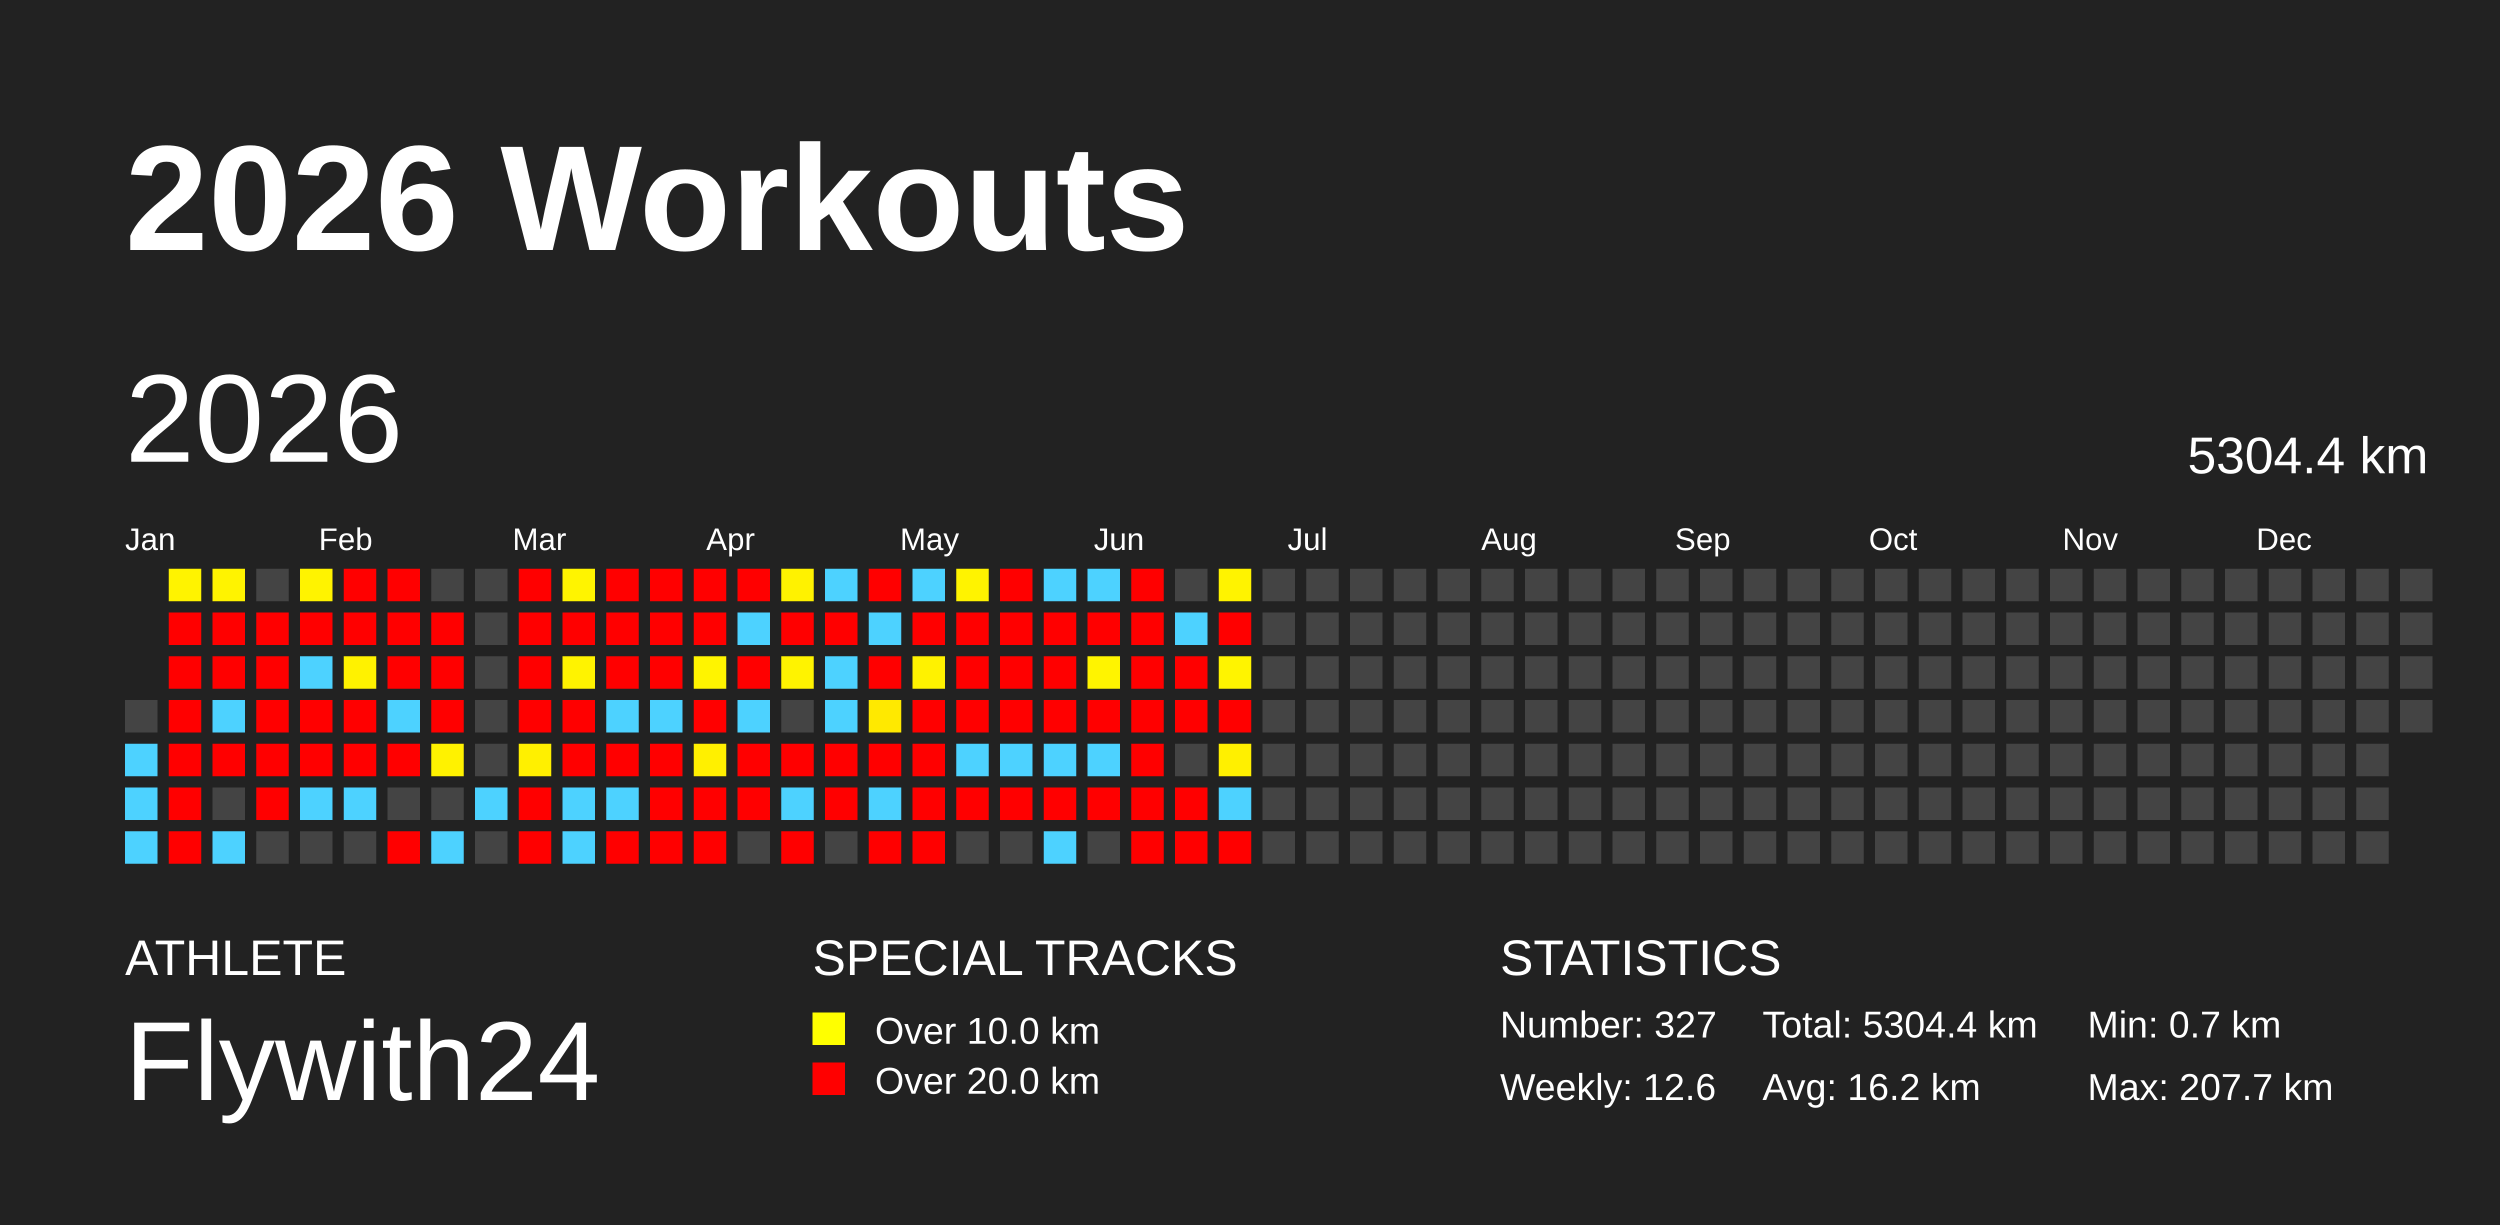
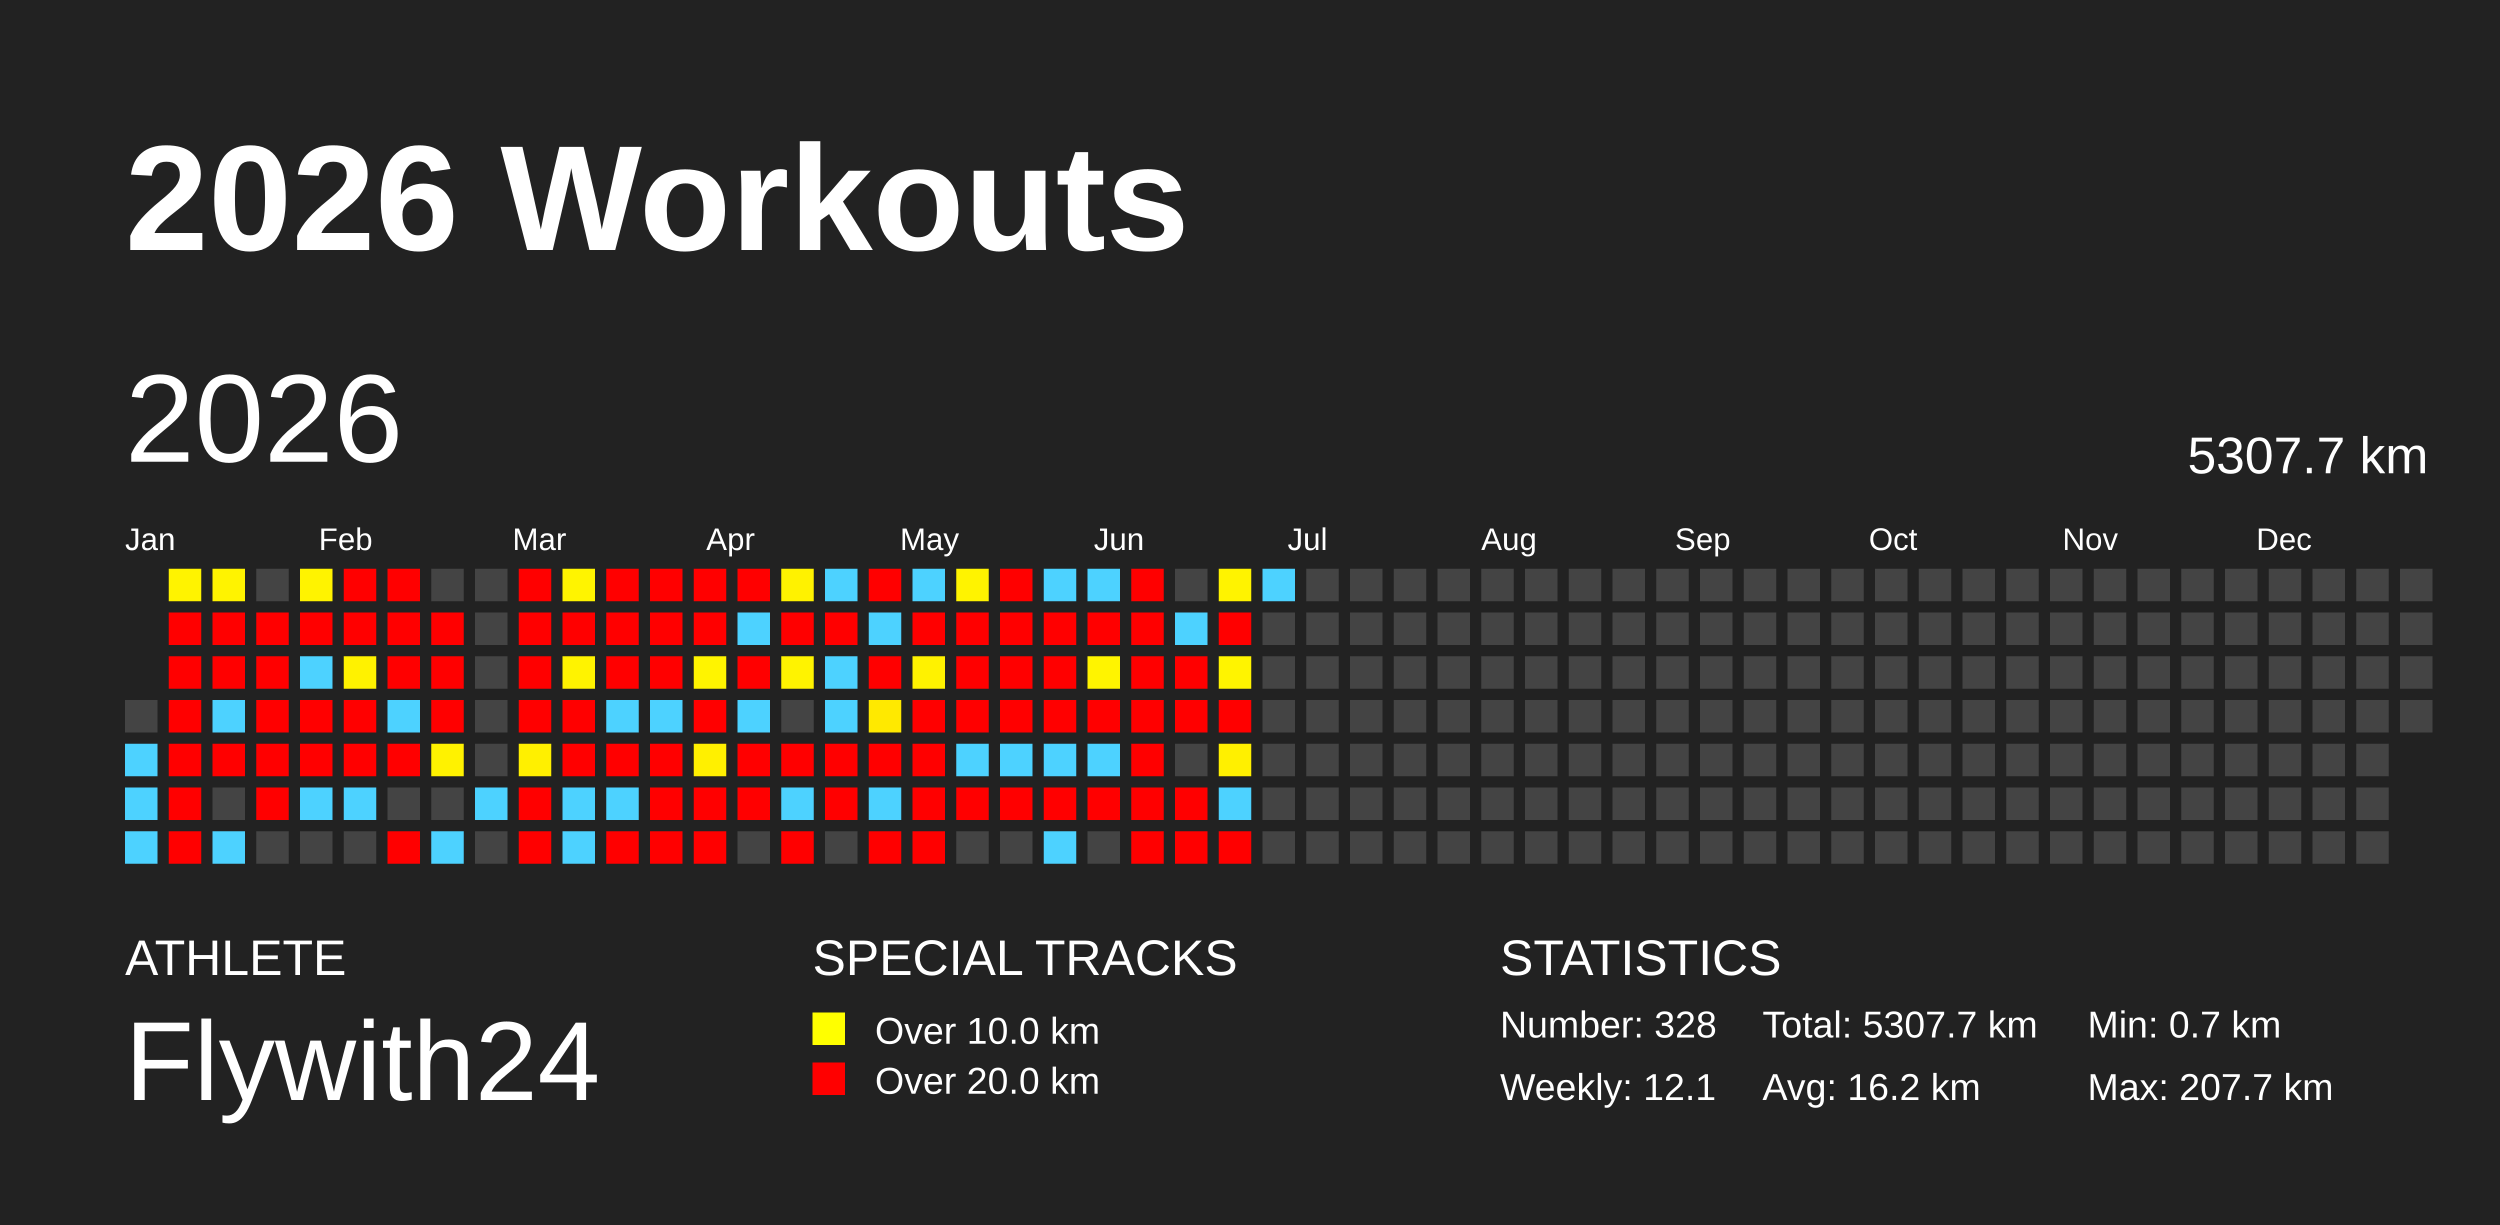
<svg xmlns="http://www.w3.org/2000/svg" baseProfile="full" height="98mm" version="1.1" viewBox="0,0,200,98" width="200mm">
  <defs />
  <rect fill="#222222" height="98" width="200" x="0" y="0" />
  <text fill="#FFFFFF" style="font-size:12px; font-family:Arial; font-weight:bold;" x="10" y="20">2026 Workouts</text>
  <text fill="#FFFFFF" style="font-size:4px; font-family:Arial" x="10" y="78">ATHLETE</text>
  <text fill="#FFFFFF" style="font-size:9px; font-family:Arial" x="10" y="88">Flywith24</text>
  <text fill="#FFFFFF" style="font-size:4px; font-family:Arial" x="65" y="78">SPECIAL TRACKS</text>
  <rect fill="yellow" height="2.6" width="2.6" x="65" y="81" />
  <text fill="#FFFFFF" style="font-size:3px; font-family:Arial" x="70" y="83.5">Over 10.0 km</text>
  <rect fill="red" height="2.6" width="2.6" x="65" y="85" />
  <text fill="#FFFFFF" style="font-size:3px; font-family:Arial" x="70" y="87.5">Over 20.0 km</text>
  <text fill="#FFFFFF" style="font-size:4px; font-family:Arial" x="120" y="78">STATISTICS</text>
-   <text fill="#FFFFFF" style="font-size:3px; font-family:Arial" x="120" y="83">Number: 327</text>
-   <text fill="#FFFFFF" style="font-size:3px; font-family:Arial" x="120" y="88">Weekly: 12.6</text>
-   <text fill="#FFFFFF" style="font-size:3px; font-family:Arial" x="141" y="83">Total: 5304.4 km</text>
+   <text fill="#FFFFFF" style="font-size:3px; font-family:Arial" x="120" y="83">Number: 328</text>
+   <text fill="#FFFFFF" style="font-size:3px; font-family:Arial" x="120" y="88">Weekly: 12.1</text>
+   <text fill="#FFFFFF" style="font-size:3px; font-family:Arial" x="141" y="83">Total: 5307.7 km</text>
  <text fill="#FFFFFF" style="font-size:3px; font-family:Arial" x="141" y="88">Avg: 16.2 km</text>
  <text fill="#FFFFFF" style="font-size:3px; font-family:Arial" x="167" y="83">Min: 0.7 km</text>
  <text fill="#FFFFFF" style="font-size:3px; font-family:Arial" x="167" y="88">Max: 207.7 km</text>
  <text dominant-baseline="hanging" fill="#FFFFFF" style="font-size:10.0px; font-family:Arial;" x="10" y="30">2026</text>
-   <text dominant-baseline="hanging" fill="#FFFFFF" style="font-size:4.125px; font-family:Arial;" x="175" y="35">5304.4 km</text>
+   <text dominant-baseline="hanging" fill="#FFFFFF" style="font-size:4.125px; font-family:Arial;" x="175" y="35">5307.7 km</text>
  <text fill="#FFFFFF" style="font-size:2.5px; font-family:Arial" x="10.0" y="44">Jan</text>
  <text fill="#FFFFFF" style="font-size:2.5px; font-family:Arial" x="25.5" y="44">Feb</text>
  <text fill="#FFFFFF" style="font-size:2.5px; font-family:Arial" x="41.0" y="44">Mar</text>
  <text fill="#FFFFFF" style="font-size:2.5px; font-family:Arial" x="56.5" y="44">Apr</text>
  <text fill="#FFFFFF" style="font-size:2.5px; font-family:Arial" x="72.0" y="44">May</text>
  <text fill="#FFFFFF" style="font-size:2.5px; font-family:Arial" x="87.5" y="44">Jun</text>
  <text fill="#FFFFFF" style="font-size:2.5px; font-family:Arial" x="103.0" y="44">Jul</text>
  <text fill="#FFFFFF" style="font-size:2.5px; font-family:Arial" x="118.5" y="44">Aug</text>
  <text fill="#FFFFFF" style="font-size:2.5px; font-family:Arial" x="134.0" y="44">Sep</text>
  <text fill="#FFFFFF" style="font-size:2.5px; font-family:Arial" x="149.5" y="44">Oct</text>
  <text fill="#FFFFFF" style="font-size:2.5px; font-family:Arial" x="165.0" y="44">Nov</text>
  <text fill="#FFFFFF" style="font-size:2.5px; font-family:Arial" x="180.5" y="44">Dec</text>
  <rect fill="#444444" height="2.6" width="2.6" x="10.0" y="56.0" />
  <rect fill="#4dd2ff" height="2.6" width="2.6" x="10.0" y="59.5" />
  <rect fill="#4dd2ff" height="2.6" width="2.6" x="10.0" y="63.0" />
  <rect fill="#4dd2ff" height="2.6" width="2.6" x="10.0" y="66.5" />
  <rect fill="#fff300" height="2.6" width="2.6" x="13.5" y="45.5" />
  <rect fill="red" height="2.6" width="2.6" x="13.5" y="49.0" />
  <rect fill="red" height="2.6" width="2.6" x="13.5" y="52.5" />
  <rect fill="red" height="2.6" width="2.6" x="13.5" y="56.0" />
  <rect fill="red" height="2.6" width="2.6" x="13.5" y="59.5" />
  <rect fill="red" height="2.6" width="2.6" x="13.5" y="63.0" />
  <rect fill="red" height="2.6" width="2.6" x="13.5" y="66.5" />
  <rect fill="#fff300" height="2.6" width="2.6" x="17.0" y="45.5" />
  <rect fill="red" height="2.6" width="2.6" x="17.0" y="49.0" />
  <rect fill="red" height="2.6" width="2.6" x="17.0" y="52.5" />
  <rect fill="#4dd2ff" height="2.6" width="2.6" x="17.0" y="56.0" />
  <rect fill="red" height="2.6" width="2.6" x="17.0" y="59.5" />
  <rect fill="#444444" height="2.6" width="2.6" x="17.0" y="63.0" />
  <rect fill="#4dd2ff" height="2.6" width="2.6" x="17.0" y="66.5" />
  <rect fill="#444444" height="2.6" width="2.6" x="20.5" y="45.5" />
  <rect fill="red" height="2.6" width="2.6" x="20.5" y="49.0" />
  <rect fill="red" height="2.6" width="2.6" x="20.5" y="52.5" />
  <rect fill="red" height="2.6" width="2.6" x="20.5" y="56.0" />
  <rect fill="red" height="2.6" width="2.6" x="20.5" y="59.5" />
  <rect fill="red" height="2.6" width="2.6" x="20.5" y="63.0" />
  <rect fill="#444444" height="2.6" width="2.6" x="20.5" y="66.5" />
  <rect fill="#fff300" height="2.6" width="2.6" x="24.0" y="45.5" />
  <rect fill="red" height="2.6" width="2.6" x="24.0" y="49.0" />
  <rect fill="#4dd2ff" height="2.6" width="2.6" x="24.0" y="52.5" />
  <rect fill="red" height="2.6" width="2.6" x="24.0" y="56.0" />
  <rect fill="red" height="2.6" width="2.6" x="24.0" y="59.5" />
  <rect fill="#4dd2ff" height="2.6" width="2.6" x="24.0" y="63.0" />
  <rect fill="#444444" height="2.6" width="2.6" x="24.0" y="66.5" />
  <rect fill="red" height="2.6" width="2.6" x="27.5" y="45.5" />
  <rect fill="red" height="2.6" width="2.6" x="27.5" y="49.0" />
  <rect fill="#fff200" height="2.6" width="2.6" x="27.5" y="52.5" />
  <rect fill="red" height="2.6" width="2.6" x="27.5" y="56.0" />
  <rect fill="red" height="2.6" width="2.6" x="27.5" y="59.5" />
  <rect fill="#4dd2ff" height="2.6" width="2.6" x="27.5" y="63.0" />
  <rect fill="#444444" height="2.6" width="2.6" x="27.5" y="66.5" />
  <rect fill="red" height="2.6" width="2.6" x="31.0" y="45.5" />
  <rect fill="red" height="2.6" width="2.6" x="31.0" y="49.0" />
  <rect fill="red" height="2.6" width="2.6" x="31.0" y="52.5" />
  <rect fill="#4dd2ff" height="2.6" width="2.6" x="31.0" y="56.0" />
  <rect fill="red" height="2.6" width="2.6" x="31.0" y="59.5" />
  <rect fill="#444444" height="2.6" width="2.6" x="31.0" y="63.0" />
  <rect fill="red" height="2.6" width="2.6" x="31.0" y="66.5" />
  <rect fill="#444444" height="2.6" width="2.6" x="34.5" y="45.5" />
  <rect fill="red" height="2.6" width="2.6" x="34.5" y="49.0" />
  <rect fill="red" height="2.6" width="2.6" x="34.5" y="52.5" />
  <rect fill="red" height="2.6" width="2.6" x="34.5" y="56.0" />
  <rect fill="#fff200" height="2.6" width="2.6" x="34.5" y="59.5" />
  <rect fill="#444444" height="2.6" width="2.6" x="34.5" y="63.0" />
  <rect fill="#4dd2ff" height="2.6" width="2.6" x="34.5" y="66.5" />
  <rect fill="#444444" height="2.6" width="2.6" x="38.0" y="45.5" />
  <rect fill="#444444" height="2.6" width="2.6" x="38.0" y="49.0" />
  <rect fill="#444444" height="2.6" width="2.6" x="38.0" y="52.5" />
  <rect fill="#444444" height="2.6" width="2.6" x="38.0" y="56.0" />
  <rect fill="#444444" height="2.6" width="2.6" x="38.0" y="59.5" />
  <rect fill="#4dd2ff" height="2.6" width="2.6" x="38.0" y="63.0" />
  <rect fill="#444444" height="2.6" width="2.6" x="38.0" y="66.5" />
  <rect fill="red" height="2.6" width="2.6" x="41.5" y="45.5" />
  <rect fill="red" height="2.6" width="2.6" x="41.5" y="49.0" />
  <rect fill="red" height="2.6" width="2.6" x="41.5" y="52.5" />
  <rect fill="red" height="2.6" width="2.6" x="41.5" y="56.0" />
  <rect fill="#fff000" height="2.6" width="2.6" x="41.5" y="59.5" />
  <rect fill="red" height="2.6" width="2.6" x="41.5" y="63.0" />
  <rect fill="red" height="2.6" width="2.6" x="41.5" y="66.5" />
  <rect fill="#fff400" height="2.6" width="2.6" x="45.0" y="45.5" />
  <rect fill="red" height="2.6" width="2.6" x="45.0" y="49.0" />
  <rect fill="#fff300" height="2.6" width="2.6" x="45.0" y="52.5" />
  <rect fill="red" height="2.6" width="2.6" x="45.0" y="56.0" />
  <rect fill="red" height="2.6" width="2.6" x="45.0" y="59.5" />
  <rect fill="#4dd2ff" height="2.6" width="2.6" x="45.0" y="63.0" />
  <rect fill="#4dd2ff" height="2.6" width="2.6" x="45.0" y="66.5" />
  <rect fill="red" height="2.6" width="2.6" x="48.5" y="45.5" />
  <rect fill="red" height="2.6" width="2.6" x="48.5" y="49.0" />
  <rect fill="red" height="2.6" width="2.6" x="48.5" y="52.5" />
  <rect fill="#4dd2ff" height="2.6" width="2.6" x="48.5" y="56.0" />
  <rect fill="red" height="2.6" width="2.6" x="48.5" y="59.5" />
  <rect fill="#4dd2ff" height="2.6" width="2.6" x="48.5" y="63.0" />
  <rect fill="red" height="2.6" width="2.6" x="48.5" y="66.5" />
  <rect fill="red" height="2.6" width="2.6" x="52.0" y="45.5" />
  <rect fill="red" height="2.6" width="2.6" x="52.0" y="49.0" />
  <rect fill="red" height="2.6" width="2.6" x="52.0" y="52.5" />
  <rect fill="#4dd2ff" height="2.6" width="2.6" x="52.0" y="56.0" />
  <rect fill="red" height="2.6" width="2.6" x="52.0" y="59.5" />
  <rect fill="red" height="2.6" width="2.6" x="52.0" y="63.0" />
  <rect fill="red" height="2.6" width="2.6" x="52.0" y="66.5" />
  <rect fill="red" height="2.6" width="2.6" x="55.5" y="45.5" />
  <rect fill="red" height="2.6" width="2.6" x="55.5" y="49.0" />
  <rect fill="#fff400" height="2.6" width="2.6" x="55.5" y="52.5" />
  <rect fill="red" height="2.6" width="2.6" x="55.5" y="56.0" />
  <rect fill="#fff000" height="2.6" width="2.6" x="55.5" y="59.5" />
  <rect fill="red" height="2.6" width="2.6" x="55.5" y="63.0" />
  <rect fill="red" height="2.6" width="2.6" x="55.5" y="66.5" />
  <rect fill="red" height="2.6" width="2.6" x="59.0" y="45.5" />
  <rect fill="#4dd2ff" height="2.6" width="2.6" x="59.0" y="49.0" />
  <rect fill="red" height="2.6" width="2.6" x="59.0" y="52.5" />
  <rect fill="#4dd2ff" height="2.6" width="2.6" x="59.0" y="56.0" />
  <rect fill="red" height="2.6" width="2.6" x="59.0" y="59.5" />
  <rect fill="red" height="2.6" width="2.6" x="59.0" y="63.0" />
  <rect fill="#444444" height="2.6" width="2.6" x="59.0" y="66.5" />
  <rect fill="#fff200" height="2.6" width="2.6" x="62.5" y="45.5" />
  <rect fill="red" height="2.6" width="2.6" x="62.5" y="49.0" />
  <rect fill="#fff300" height="2.6" width="2.6" x="62.5" y="52.5" />
  <rect fill="#444444" height="2.6" width="2.6" x="62.5" y="56.0" />
  <rect fill="red" height="2.6" width="2.6" x="62.5" y="59.5" />
  <rect fill="#4dd2ff" height="2.6" width="2.6" x="62.5" y="63.0" />
  <rect fill="red" height="2.6" width="2.6" x="62.5" y="66.5" />
  <rect fill="#4dd2ff" height="2.6" width="2.6" x="66.0" y="45.5" />
  <rect fill="red" height="2.6" width="2.6" x="66.0" y="49.0" />
  <rect fill="#4dd2ff" height="2.6" width="2.6" x="66.0" y="52.5" />
  <rect fill="#4dd2ff" height="2.6" width="2.6" x="66.0" y="56.0" />
  <rect fill="red" height="2.6" width="2.6" x="66.0" y="59.5" />
  <rect fill="red" height="2.6" width="2.6" x="66.0" y="63.0" />
  <rect fill="#444444" height="2.6" width="2.6" x="66.0" y="66.5" />
  <rect fill="red" height="2.6" width="2.6" x="69.5" y="45.5" />
  <rect fill="#4dd2ff" height="2.6" width="2.6" x="69.5" y="49.0" />
  <rect fill="red" height="2.6" width="2.6" x="69.5" y="52.5" />
  <rect fill="#ffe900" height="2.6" width="2.6" x="69.5" y="56.0" />
  <rect fill="red" height="2.6" width="2.6" x="69.5" y="59.5" />
  <rect fill="#4dd2ff" height="2.6" width="2.6" x="69.5" y="63.0" />
  <rect fill="red" height="2.6" width="2.6" x="69.5" y="66.5" />
  <rect fill="#4dd2ff" height="2.6" width="2.6" x="73.0" y="45.5" />
  <rect fill="red" height="2.6" width="2.6" x="73.0" y="49.0" />
  <rect fill="#fff200" height="2.6" width="2.6" x="73.0" y="52.5" />
  <rect fill="red" height="2.6" width="2.6" x="73.0" y="56.0" />
  <rect fill="red" height="2.6" width="2.6" x="73.0" y="59.5" />
  <rect fill="red" height="2.6" width="2.6" x="73.0" y="63.0" />
  <rect fill="red" height="2.6" width="2.6" x="73.0" y="66.5" />
  <rect fill="#fff300" height="2.6" width="2.6" x="76.5" y="45.5" />
  <rect fill="red" height="2.6" width="2.6" x="76.5" y="49.0" />
  <rect fill="red" height="2.6" width="2.6" x="76.5" y="52.5" />
  <rect fill="red" height="2.6" width="2.6" x="76.5" y="56.0" />
  <rect fill="#4dd2ff" height="2.6" width="2.6" x="76.5" y="59.5" />
  <rect fill="red" height="2.6" width="2.6" x="76.5" y="63.0" />
  <rect fill="#444444" height="2.6" width="2.6" x="76.5" y="66.5" />
  <rect fill="red" height="2.6" width="2.6" x="80.0" y="45.5" />
  <rect fill="red" height="2.6" width="2.6" x="80.0" y="49.0" />
  <rect fill="red" height="2.6" width="2.6" x="80.0" y="52.5" />
  <rect fill="red" height="2.6" width="2.6" x="80.0" y="56.0" />
  <rect fill="#4dd2ff" height="2.6" width="2.6" x="80.0" y="59.5" />
  <rect fill="red" height="2.6" width="2.6" x="80.0" y="63.0" />
  <rect fill="#444444" height="2.6" width="2.6" x="80.0" y="66.5" />
  <rect fill="#4dd2ff" height="2.6" width="2.6" x="83.5" y="45.5" />
  <rect fill="red" height="2.6" width="2.6" x="83.5" y="49.0" />
  <rect fill="red" height="2.6" width="2.6" x="83.5" y="52.5" />
  <rect fill="red" height="2.6" width="2.6" x="83.5" y="56.0" />
  <rect fill="#4dd2ff" height="2.6" width="2.6" x="83.5" y="59.5" />
  <rect fill="red" height="2.6" width="2.6" x="83.5" y="63.0" />
  <rect fill="#4dd2ff" height="2.6" width="2.6" x="83.5" y="66.5" />
  <rect fill="#4dd2ff" height="2.6" width="2.6" x="87.0" y="45.5" />
  <rect fill="red" height="2.6" width="2.6" x="87.0" y="49.0" />
  <rect fill="#fff400" height="2.6" width="2.6" x="87.0" y="52.5" />
  <rect fill="red" height="2.6" width="2.6" x="87.0" y="56.0" />
  <rect fill="#4dd2ff" height="2.6" width="2.6" x="87.0" y="59.5" />
  <rect fill="red" height="2.6" width="2.6" x="87.0" y="63.0" />
  <rect fill="#444444" height="2.6" width="2.6" x="87.0" y="66.5" />
  <rect fill="red" height="2.6" width="2.6" x="90.5" y="45.5" />
  <rect fill="red" height="2.6" width="2.6" x="90.5" y="49.0" />
  <rect fill="red" height="2.6" width="2.6" x="90.5" y="52.5" />
  <rect fill="red" height="2.6" width="2.6" x="90.5" y="56.0" />
  <rect fill="red" height="2.6" width="2.6" x="90.5" y="59.5" />
  <rect fill="red" height="2.6" width="2.6" x="90.5" y="63.0" />
  <rect fill="red" height="2.6" width="2.6" x="90.5" y="66.5" />
  <rect fill="#444444" height="2.6" width="2.6" x="94.0" y="45.5" />
  <rect fill="#4dd2ff" height="2.6" width="2.6" x="94.0" y="49.0" />
  <rect fill="red" height="2.6" width="2.6" x="94.0" y="52.5" />
  <rect fill="red" height="2.6" width="2.6" x="94.0" y="56.0" />
  <rect fill="#444444" height="2.6" width="2.6" x="94.0" y="59.5" />
  <rect fill="red" height="2.6" width="2.6" x="94.0" y="63.0" />
  <rect fill="red" height="2.6" width="2.6" x="94.0" y="66.5" />
  <rect fill="#fff300" height="2.6" width="2.6" x="97.5" y="45.5" />
  <rect fill="red" height="2.6" width="2.6" x="97.5" y="49.0" />
  <rect fill="#fff400" height="2.6" width="2.6" x="97.5" y="52.5" />
  <rect fill="red" height="2.6" width="2.6" x="97.5" y="56.0" />
  <rect fill="#fff000" height="2.6" width="2.6" x="97.5" y="59.5" />
  <rect fill="#4dd2ff" height="2.6" width="2.6" x="97.5" y="63.0" />
  <rect fill="red" height="2.6" width="2.6" x="97.5" y="66.5" />
-   <rect fill="#444444" height="2.6" width="2.6" x="101.0" y="45.5" />
+   <rect fill="#4dd2ff" height="2.6" width="2.6" x="101.0" y="45.5" />
  <rect fill="#444444" height="2.6" width="2.6" x="101.0" y="49.0" />
  <rect fill="#444444" height="2.6" width="2.6" x="101.0" y="52.5" />
  <rect fill="#444444" height="2.6" width="2.6" x="101.0" y="56.0" />
  <rect fill="#444444" height="2.6" width="2.6" x="101.0" y="59.5" />
  <rect fill="#444444" height="2.6" width="2.6" x="101.0" y="63.0" />
  <rect fill="#444444" height="2.6" width="2.6" x="101.0" y="66.5" />
  <rect fill="#444444" height="2.6" width="2.6" x="104.5" y="45.5" />
  <rect fill="#444444" height="2.6" width="2.6" x="104.5" y="49.0" />
  <rect fill="#444444" height="2.6" width="2.6" x="104.5" y="52.5" />
  <rect fill="#444444" height="2.6" width="2.6" x="104.5" y="56.0" />
  <rect fill="#444444" height="2.6" width="2.6" x="104.5" y="59.5" />
  <rect fill="#444444" height="2.6" width="2.6" x="104.5" y="63.0" />
  <rect fill="#444444" height="2.6" width="2.6" x="104.5" y="66.5" />
  <rect fill="#444444" height="2.6" width="2.6" x="108.0" y="45.5" />
  <rect fill="#444444" height="2.6" width="2.6" x="108.0" y="49.0" />
  <rect fill="#444444" height="2.6" width="2.6" x="108.0" y="52.5" />
  <rect fill="#444444" height="2.6" width="2.6" x="108.0" y="56.0" />
  <rect fill="#444444" height="2.6" width="2.6" x="108.0" y="59.5" />
  <rect fill="#444444" height="2.6" width="2.6" x="108.0" y="63.0" />
  <rect fill="#444444" height="2.6" width="2.6" x="108.0" y="66.5" />
  <rect fill="#444444" height="2.6" width="2.6" x="111.5" y="45.5" />
  <rect fill="#444444" height="2.6" width="2.6" x="111.5" y="49.0" />
  <rect fill="#444444" height="2.6" width="2.6" x="111.5" y="52.5" />
  <rect fill="#444444" height="2.6" width="2.6" x="111.5" y="56.0" />
  <rect fill="#444444" height="2.6" width="2.6" x="111.5" y="59.5" />
  <rect fill="#444444" height="2.6" width="2.6" x="111.5" y="63.0" />
  <rect fill="#444444" height="2.6" width="2.6" x="111.5" y="66.5" />
  <rect fill="#444444" height="2.6" width="2.6" x="115.0" y="45.5" />
  <rect fill="#444444" height="2.6" width="2.6" x="115.0" y="49.0" />
  <rect fill="#444444" height="2.6" width="2.6" x="115.0" y="52.5" />
  <rect fill="#444444" height="2.6" width="2.6" x="115.0" y="56.0" />
  <rect fill="#444444" height="2.6" width="2.6" x="115.0" y="59.5" />
  <rect fill="#444444" height="2.6" width="2.6" x="115.0" y="63.0" />
  <rect fill="#444444" height="2.6" width="2.6" x="115.0" y="66.5" />
  <rect fill="#444444" height="2.6" width="2.6" x="118.5" y="45.5" />
  <rect fill="#444444" height="2.6" width="2.6" x="118.5" y="49.0" />
  <rect fill="#444444" height="2.6" width="2.6" x="118.5" y="52.5" />
  <rect fill="#444444" height="2.6" width="2.6" x="118.5" y="56.0" />
  <rect fill="#444444" height="2.6" width="2.6" x="118.5" y="59.5" />
  <rect fill="#444444" height="2.6" width="2.6" x="118.5" y="63.0" />
  <rect fill="#444444" height="2.6" width="2.6" x="118.5" y="66.5" />
  <rect fill="#444444" height="2.6" width="2.6" x="122.0" y="45.5" />
  <rect fill="#444444" height="2.6" width="2.6" x="122.0" y="49.0" />
  <rect fill="#444444" height="2.6" width="2.6" x="122.0" y="52.5" />
  <rect fill="#444444" height="2.6" width="2.6" x="122.0" y="56.0" />
  <rect fill="#444444" height="2.6" width="2.6" x="122.0" y="59.5" />
  <rect fill="#444444" height="2.6" width="2.6" x="122.0" y="63.0" />
  <rect fill="#444444" height="2.6" width="2.6" x="122.0" y="66.5" />
  <rect fill="#444444" height="2.6" width="2.6" x="125.5" y="45.5" />
  <rect fill="#444444" height="2.6" width="2.6" x="125.5" y="49.0" />
  <rect fill="#444444" height="2.6" width="2.6" x="125.5" y="52.5" />
  <rect fill="#444444" height="2.6" width="2.6" x="125.5" y="56.0" />
  <rect fill="#444444" height="2.6" width="2.6" x="125.5" y="59.5" />
  <rect fill="#444444" height="2.6" width="2.6" x="125.5" y="63.0" />
  <rect fill="#444444" height="2.6" width="2.6" x="125.5" y="66.5" />
  <rect fill="#444444" height="2.6" width="2.6" x="129.0" y="45.5" />
  <rect fill="#444444" height="2.6" width="2.6" x="129.0" y="49.0" />
  <rect fill="#444444" height="2.6" width="2.6" x="129.0" y="52.5" />
  <rect fill="#444444" height="2.6" width="2.6" x="129.0" y="56.0" />
  <rect fill="#444444" height="2.6" width="2.6" x="129.0" y="59.5" />
  <rect fill="#444444" height="2.6" width="2.6" x="129.0" y="63.0" />
  <rect fill="#444444" height="2.6" width="2.6" x="129.0" y="66.5" />
  <rect fill="#444444" height="2.6" width="2.6" x="132.5" y="45.5" />
  <rect fill="#444444" height="2.6" width="2.6" x="132.5" y="49.0" />
  <rect fill="#444444" height="2.6" width="2.6" x="132.5" y="52.5" />
  <rect fill="#444444" height="2.6" width="2.6" x="132.5" y="56.0" />
  <rect fill="#444444" height="2.6" width="2.6" x="132.5" y="59.5" />
  <rect fill="#444444" height="2.6" width="2.6" x="132.5" y="63.0" />
  <rect fill="#444444" height="2.6" width="2.6" x="132.5" y="66.5" />
  <rect fill="#444444" height="2.6" width="2.6" x="136.0" y="45.5" />
  <rect fill="#444444" height="2.6" width="2.6" x="136.0" y="49.0" />
  <rect fill="#444444" height="2.6" width="2.6" x="136.0" y="52.5" />
  <rect fill="#444444" height="2.6" width="2.6" x="136.0" y="56.0" />
  <rect fill="#444444" height="2.6" width="2.6" x="136.0" y="59.5" />
  <rect fill="#444444" height="2.6" width="2.6" x="136.0" y="63.0" />
  <rect fill="#444444" height="2.6" width="2.6" x="136.0" y="66.5" />
  <rect fill="#444444" height="2.6" width="2.6" x="139.5" y="45.5" />
  <rect fill="#444444" height="2.6" width="2.6" x="139.5" y="49.0" />
  <rect fill="#444444" height="2.6" width="2.6" x="139.5" y="52.5" />
  <rect fill="#444444" height="2.6" width="2.6" x="139.5" y="56.0" />
  <rect fill="#444444" height="2.6" width="2.6" x="139.5" y="59.5" />
  <rect fill="#444444" height="2.6" width="2.6" x="139.5" y="63.0" />
  <rect fill="#444444" height="2.6" width="2.6" x="139.5" y="66.5" />
  <rect fill="#444444" height="2.6" width="2.6" x="143.0" y="45.5" />
  <rect fill="#444444" height="2.6" width="2.6" x="143.0" y="49.0" />
  <rect fill="#444444" height="2.6" width="2.6" x="143.0" y="52.5" />
  <rect fill="#444444" height="2.6" width="2.6" x="143.0" y="56.0" />
  <rect fill="#444444" height="2.6" width="2.6" x="143.0" y="59.5" />
  <rect fill="#444444" height="2.6" width="2.6" x="143.0" y="63.0" />
  <rect fill="#444444" height="2.6" width="2.6" x="143.0" y="66.5" />
  <rect fill="#444444" height="2.6" width="2.6" x="146.5" y="45.5" />
  <rect fill="#444444" height="2.6" width="2.6" x="146.5" y="49.0" />
  <rect fill="#444444" height="2.6" width="2.6" x="146.5" y="52.5" />
  <rect fill="#444444" height="2.6" width="2.6" x="146.5" y="56.0" />
  <rect fill="#444444" height="2.6" width="2.6" x="146.5" y="59.5" />
  <rect fill="#444444" height="2.6" width="2.6" x="146.5" y="63.0" />
  <rect fill="#444444" height="2.6" width="2.6" x="146.5" y="66.5" />
  <rect fill="#444444" height="2.6" width="2.6" x="150.0" y="45.5" />
  <rect fill="#444444" height="2.6" width="2.6" x="150.0" y="49.0" />
  <rect fill="#444444" height="2.6" width="2.6" x="150.0" y="52.5" />
  <rect fill="#444444" height="2.6" width="2.6" x="150.0" y="56.0" />
  <rect fill="#444444" height="2.6" width="2.6" x="150.0" y="59.5" />
  <rect fill="#444444" height="2.6" width="2.6" x="150.0" y="63.0" />
  <rect fill="#444444" height="2.6" width="2.6" x="150.0" y="66.5" />
  <rect fill="#444444" height="2.6" width="2.6" x="153.5" y="45.5" />
  <rect fill="#444444" height="2.6" width="2.6" x="153.5" y="49.0" />
  <rect fill="#444444" height="2.6" width="2.6" x="153.5" y="52.5" />
  <rect fill="#444444" height="2.6" width="2.6" x="153.5" y="56.0" />
  <rect fill="#444444" height="2.6" width="2.6" x="153.5" y="59.5" />
  <rect fill="#444444" height="2.6" width="2.6" x="153.5" y="63.0" />
  <rect fill="#444444" height="2.6" width="2.6" x="153.5" y="66.5" />
  <rect fill="#444444" height="2.6" width="2.6" x="157.0" y="45.5" />
  <rect fill="#444444" height="2.6" width="2.6" x="157.0" y="49.0" />
  <rect fill="#444444" height="2.6" width="2.6" x="157.0" y="52.5" />
  <rect fill="#444444" height="2.6" width="2.6" x="157.0" y="56.0" />
  <rect fill="#444444" height="2.6" width="2.6" x="157.0" y="59.5" />
  <rect fill="#444444" height="2.6" width="2.6" x="157.0" y="63.0" />
  <rect fill="#444444" height="2.6" width="2.6" x="157.0" y="66.5" />
  <rect fill="#444444" height="2.6" width="2.6" x="160.5" y="45.5" />
  <rect fill="#444444" height="2.6" width="2.6" x="160.5" y="49.0" />
  <rect fill="#444444" height="2.6" width="2.6" x="160.5" y="52.5" />
  <rect fill="#444444" height="2.6" width="2.6" x="160.5" y="56.0" />
  <rect fill="#444444" height="2.6" width="2.6" x="160.5" y="59.5" />
  <rect fill="#444444" height="2.6" width="2.6" x="160.5" y="63.0" />
  <rect fill="#444444" height="2.6" width="2.6" x="160.5" y="66.5" />
  <rect fill="#444444" height="2.6" width="2.6" x="164.0" y="45.5" />
  <rect fill="#444444" height="2.6" width="2.6" x="164.0" y="49.0" />
  <rect fill="#444444" height="2.6" width="2.6" x="164.0" y="52.5" />
  <rect fill="#444444" height="2.6" width="2.6" x="164.0" y="56.0" />
  <rect fill="#444444" height="2.6" width="2.6" x="164.0" y="59.5" />
  <rect fill="#444444" height="2.6" width="2.6" x="164.0" y="63.0" />
  <rect fill="#444444" height="2.6" width="2.6" x="164.0" y="66.5" />
  <rect fill="#444444" height="2.6" width="2.6" x="167.5" y="45.5" />
  <rect fill="#444444" height="2.6" width="2.6" x="167.5" y="49.0" />
  <rect fill="#444444" height="2.6" width="2.6" x="167.5" y="52.5" />
  <rect fill="#444444" height="2.6" width="2.6" x="167.5" y="56.0" />
  <rect fill="#444444" height="2.6" width="2.6" x="167.5" y="59.5" />
  <rect fill="#444444" height="2.6" width="2.6" x="167.5" y="63.0" />
  <rect fill="#444444" height="2.6" width="2.6" x="167.5" y="66.5" />
  <rect fill="#444444" height="2.6" width="2.6" x="171.0" y="45.5" />
  <rect fill="#444444" height="2.6" width="2.6" x="171.0" y="49.0" />
  <rect fill="#444444" height="2.6" width="2.6" x="171.0" y="52.5" />
  <rect fill="#444444" height="2.6" width="2.6" x="171.0" y="56.0" />
  <rect fill="#444444" height="2.6" width="2.6" x="171.0" y="59.5" />
  <rect fill="#444444" height="2.6" width="2.6" x="171.0" y="63.0" />
  <rect fill="#444444" height="2.6" width="2.6" x="171.0" y="66.5" />
  <rect fill="#444444" height="2.6" width="2.6" x="174.5" y="45.5" />
  <rect fill="#444444" height="2.6" width="2.6" x="174.5" y="49.0" />
  <rect fill="#444444" height="2.6" width="2.6" x="174.5" y="52.5" />
  <rect fill="#444444" height="2.6" width="2.6" x="174.5" y="56.0" />
  <rect fill="#444444" height="2.6" width="2.6" x="174.5" y="59.5" />
  <rect fill="#444444" height="2.6" width="2.6" x="174.5" y="63.0" />
  <rect fill="#444444" height="2.6" width="2.6" x="174.5" y="66.5" />
  <rect fill="#444444" height="2.6" width="2.6" x="178.0" y="45.5" />
  <rect fill="#444444" height="2.6" width="2.6" x="178.0" y="49.0" />
  <rect fill="#444444" height="2.6" width="2.6" x="178.0" y="52.5" />
  <rect fill="#444444" height="2.6" width="2.6" x="178.0" y="56.0" />
  <rect fill="#444444" height="2.6" width="2.6" x="178.0" y="59.5" />
  <rect fill="#444444" height="2.6" width="2.6" x="178.0" y="63.0" />
  <rect fill="#444444" height="2.6" width="2.6" x="178.0" y="66.5" />
  <rect fill="#444444" height="2.6" width="2.6" x="181.5" y="45.5" />
  <rect fill="#444444" height="2.6" width="2.6" x="181.5" y="49.0" />
  <rect fill="#444444" height="2.6" width="2.6" x="181.5" y="52.5" />
  <rect fill="#444444" height="2.6" width="2.6" x="181.5" y="56.0" />
  <rect fill="#444444" height="2.6" width="2.6" x="181.5" y="59.5" />
  <rect fill="#444444" height="2.6" width="2.6" x="181.5" y="63.0" />
  <rect fill="#444444" height="2.6" width="2.6" x="181.5" y="66.5" />
  <rect fill="#444444" height="2.6" width="2.6" x="185.0" y="45.5" />
  <rect fill="#444444" height="2.6" width="2.6" x="185.0" y="49.0" />
  <rect fill="#444444" height="2.6" width="2.6" x="185.0" y="52.5" />
  <rect fill="#444444" height="2.6" width="2.6" x="185.0" y="56.0" />
  <rect fill="#444444" height="2.6" width="2.6" x="185.0" y="59.5" />
  <rect fill="#444444" height="2.6" width="2.6" x="185.0" y="63.0" />
  <rect fill="#444444" height="2.6" width="2.6" x="185.0" y="66.5" />
  <rect fill="#444444" height="2.6" width="2.6" x="188.5" y="45.5" />
  <rect fill="#444444" height="2.6" width="2.6" x="188.5" y="49.0" />
  <rect fill="#444444" height="2.6" width="2.6" x="188.5" y="52.5" />
  <rect fill="#444444" height="2.6" width="2.6" x="188.5" y="56.0" />
  <rect fill="#444444" height="2.6" width="2.6" x="188.5" y="59.5" />
  <rect fill="#444444" height="2.6" width="2.6" x="188.5" y="63.0" />
  <rect fill="#444444" height="2.6" width="2.6" x="188.5" y="66.5" />
  <rect fill="#444444" height="2.6" width="2.6" x="192.0" y="45.5" />
  <rect fill="#444444" height="2.6" width="2.6" x="192.0" y="49.0" />
  <rect fill="#444444" height="2.6" width="2.6" x="192.0" y="52.5" />
  <rect fill="#444444" height="2.6" width="2.6" x="192.0" y="56.0" />
</svg>
